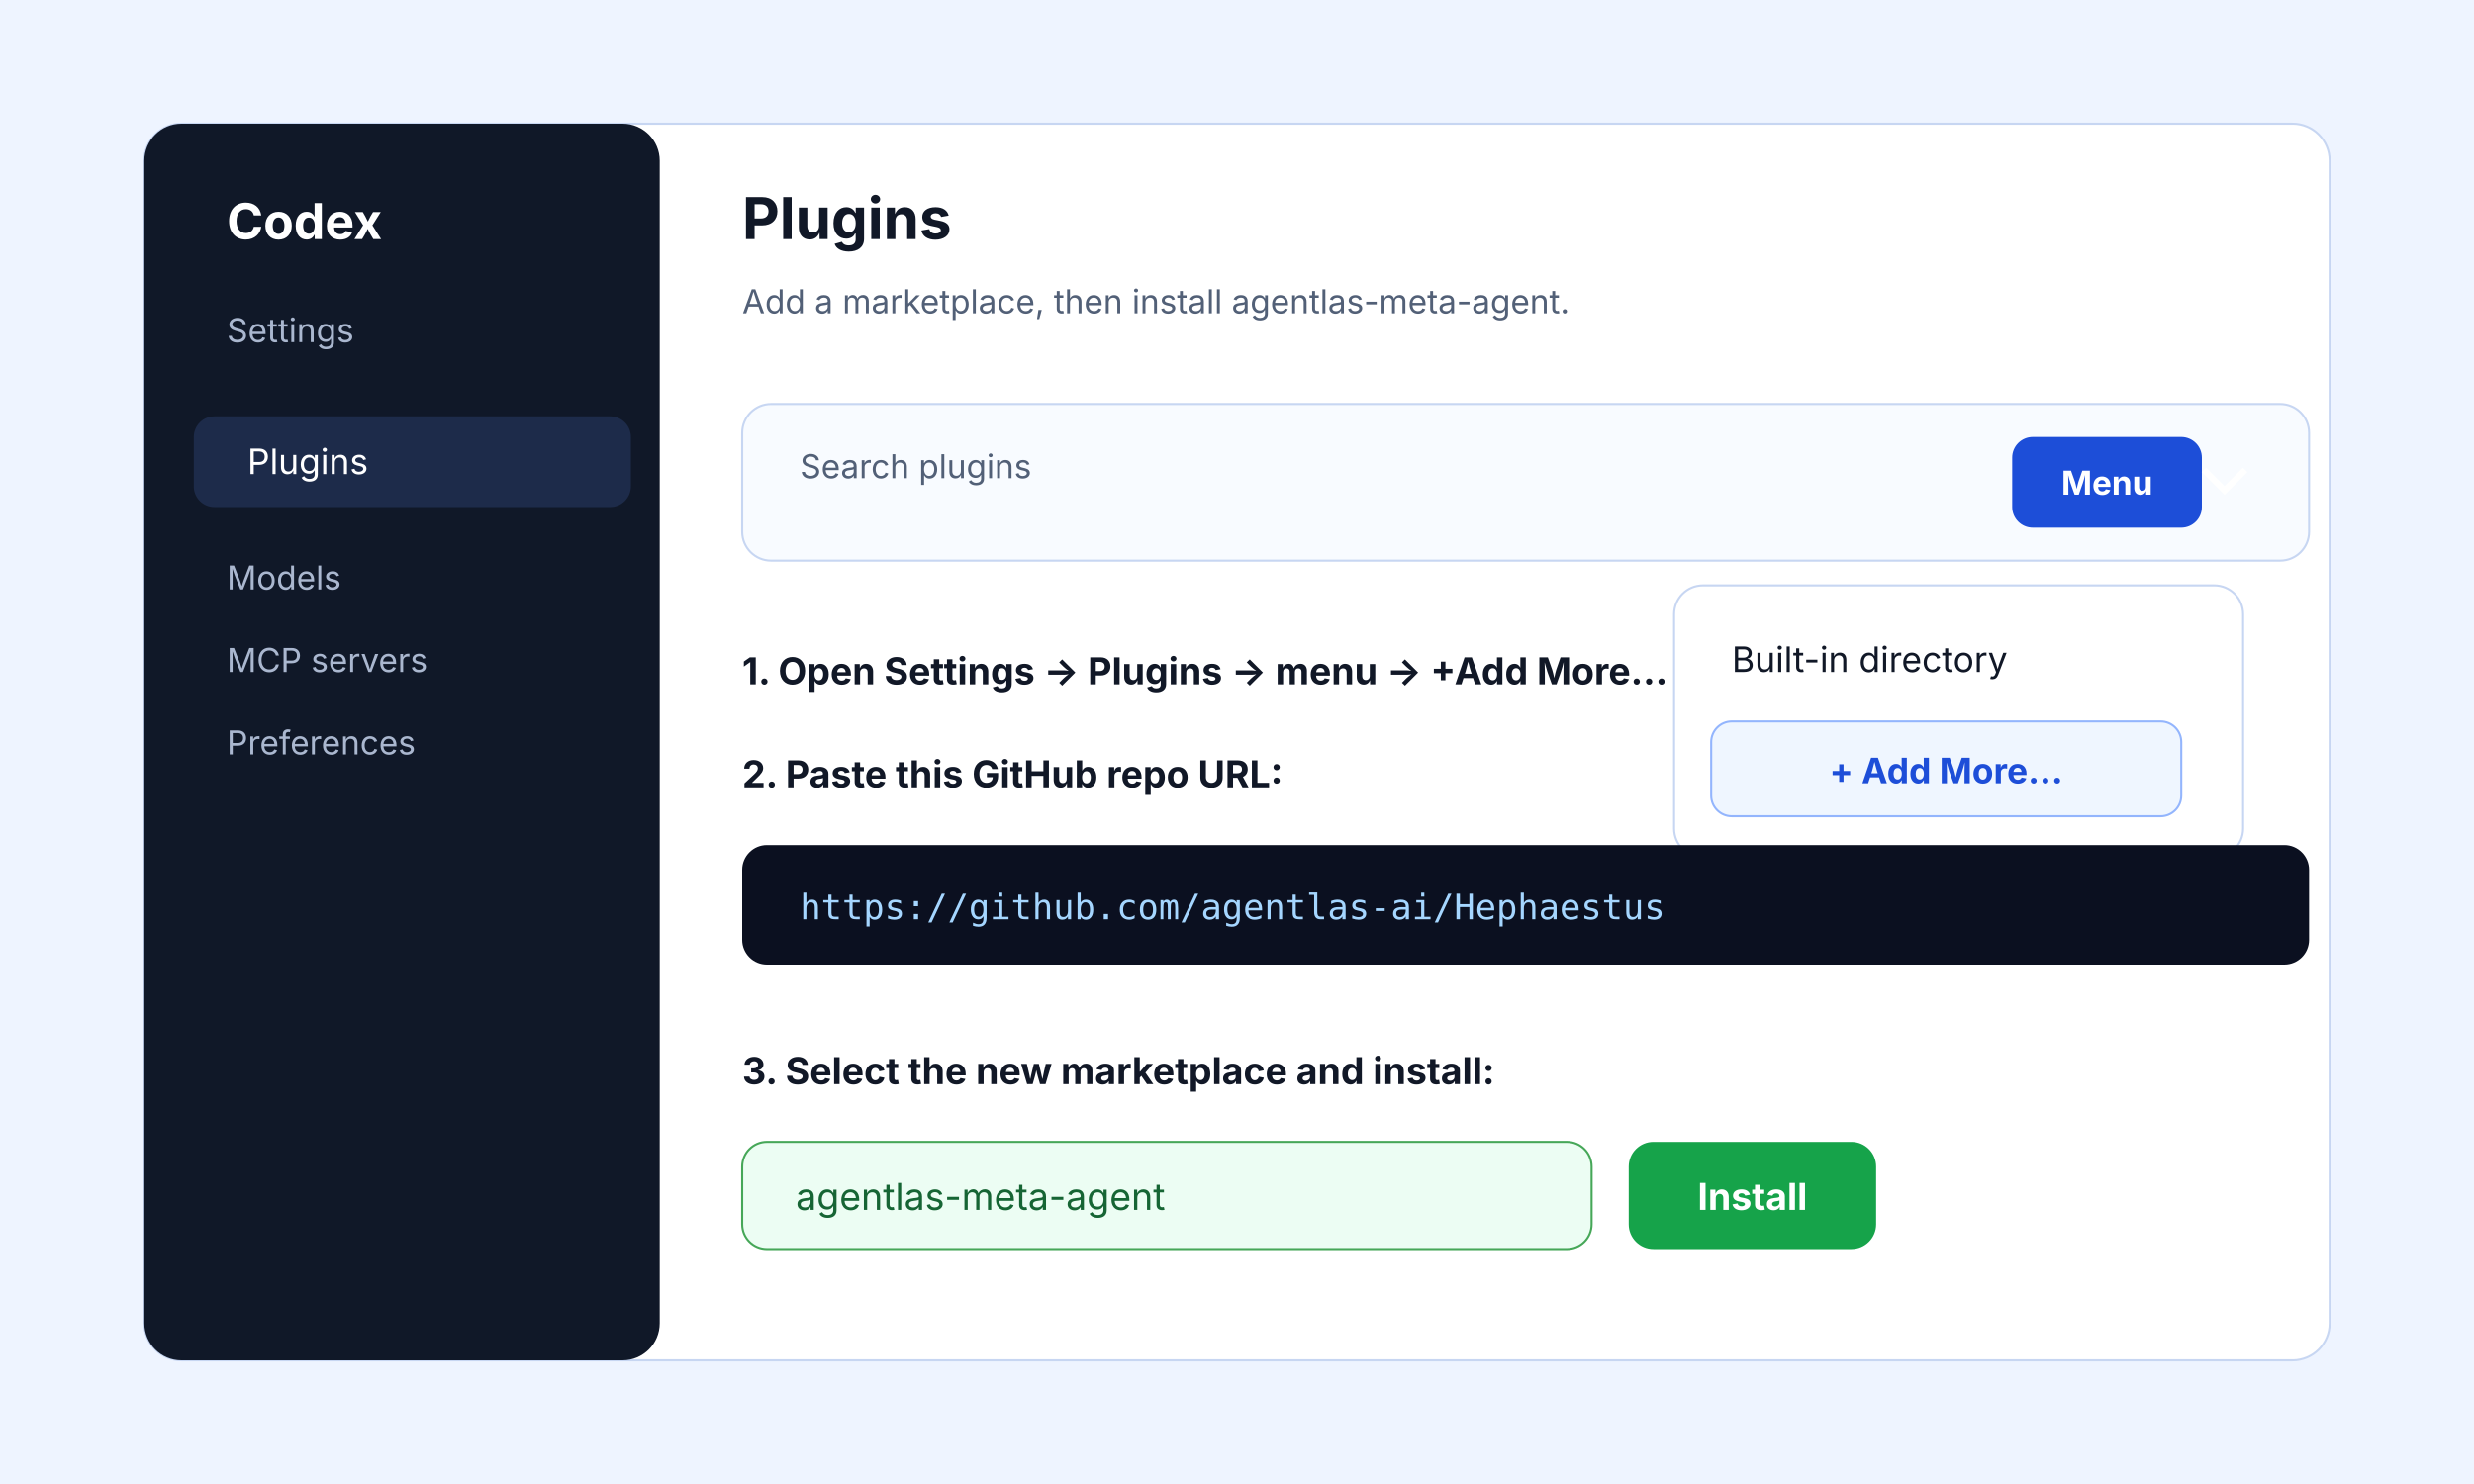
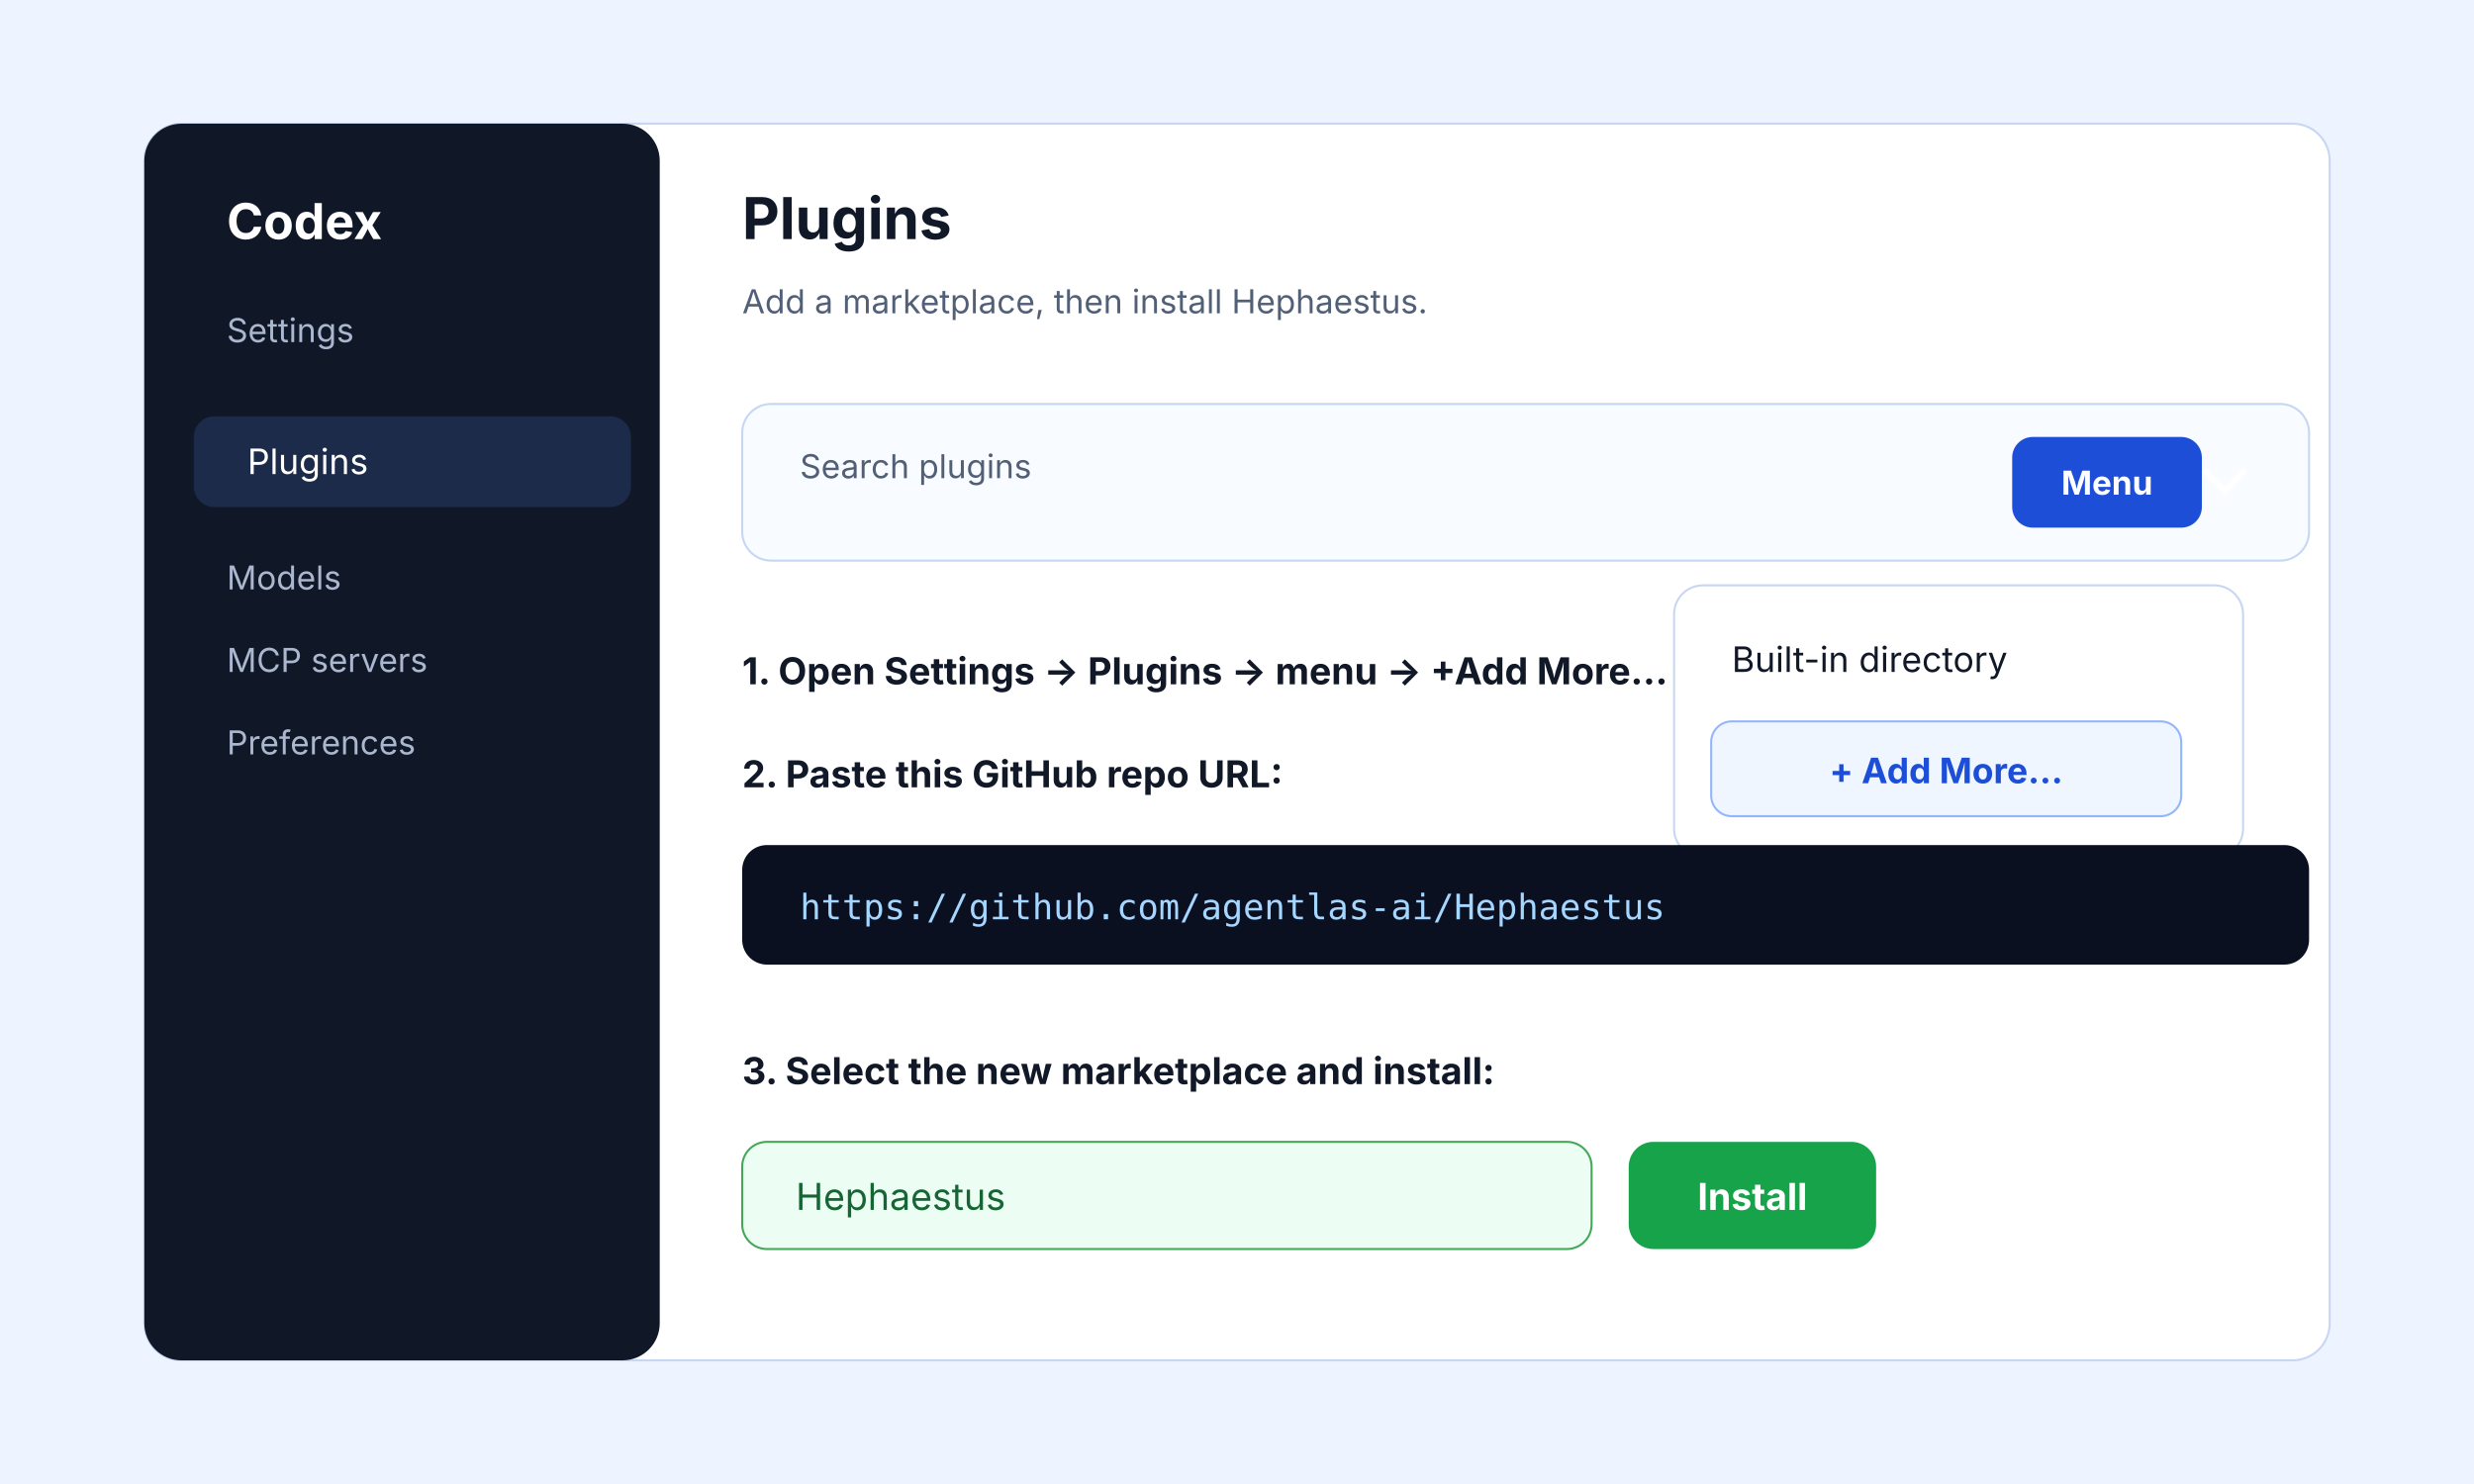
<svg xmlns="http://www.w3.org/2000/svg" width="1200" height="720" viewBox="0 0 1200 720" role="img" aria-labelledby="title desc">
  <rect width="1200" height="720" fill="#eef4ff" />
  <rect x="70" y="60" width="1060" height="600" rx="18" fill="#ffffff" stroke="#c7d6f2" />
  <rect x="70" y="60" width="250" height="600" rx="18" fill="#101828" />
  <text x="110" y="116" font-family="Inter, Arial, sans-serif" font-size="24" font-weight="700" fill="#ffffff">Codex</text>
  <text x="110" y="166" font-family="Inter, Arial, sans-serif" font-size="16" fill="#aab7cf">Settings</text>
  <rect x="94" y="202" width="212" height="44" rx="10" fill="#1d2b4a" />
  <text x="120" y="230" font-family="Inter, Arial, sans-serif" font-size="17" fill="#ffffff">Plugins</text>
  <text x="110" y="286" font-family="Inter, Arial, sans-serif" font-size="16" fill="#aab7cf">Models</text>
  <text x="110" y="326" font-family="Inter, Arial, sans-serif" font-size="16" fill="#aab7cf">MCP servers</text>
  <text x="110" y="366" font-family="Inter, Arial, sans-serif" font-size="16" fill="#aab7cf">Preferences</text>
  <text x="360" y="116" font-family="Inter, Arial, sans-serif" font-size="28" font-weight="700" fill="#111827">Plugins</text>
-   <text x="360" y="152" font-family="Inter, Arial, sans-serif" font-size="16" fill="#526077">Add a marketplace, then install agentlas-meta-agent.</text>
+   <text x="360" y="152" font-family="Inter, Arial, sans-serif" font-size="16" fill="#526077">Add a marketplace, then install Hephaestus.</text>
  <rect x="360" y="196" width="760" height="76" rx="14" fill="#f8fbff" stroke="#c7d6f2" />
  <text x="388" y="232" font-family="Inter, Arial, sans-serif" font-size="16" fill="#526077">Search plugins</text>
  <rect x="976" y="212" width="92" height="44" rx="10" fill="#1d4ed8" />
  <text x="1022" y="240" text-anchor="middle" font-family="Inter, Arial, sans-serif" font-size="16" font-weight="700" fill="#ffffff">Menu</text>
  <path d="M1069 228 l10 10 l10 -10" fill="none" stroke="#ffffff" stroke-width="3" />
  <rect x="812" y="284" width="276" height="132" rx="14" fill="#ffffff" stroke="#c7d6f2" />
  <text x="840" y="326" font-family="Inter, Arial, sans-serif" font-size="17" fill="#111827">Built-in directory</text>
  <rect x="830" y="350" width="228" height="46" rx="10" fill="#eff6ff" stroke="#93b5fd" />
  <text x="944" y="380" text-anchor="middle" font-family="Inter, Arial, sans-serif" font-size="17" font-weight="700" fill="#1d4ed8">+ Add More...</text>
  <text x="360" y="332" font-family="Inter, Arial, sans-serif" font-size="18" font-weight="700" fill="#111827">1. Open Settings -&gt; Plugins -&gt; menu -&gt; +Add More...</text>
  <text x="360" y="382" font-family="Inter, Arial, sans-serif" font-size="18" font-weight="700" fill="#111827">2. Paste this GitHub repo URL:</text>
  <rect x="360" y="410" width="760" height="58" rx="12" fill="#0b1020" />
  <text x="388" y="446" font-family="Menlo, Consolas, monospace" font-size="17" fill="#a5d6ff">https://github.com/agentlas-ai/Hephaestus</text>
  <text x="360" y="526" font-family="Inter, Arial, sans-serif" font-size="18" font-weight="700" fill="#111827">3. Select the new marketplace and install:</text>
  <rect x="360" y="554" width="412" height="52" rx="12" fill="#ecfdf3" stroke="#46a758" />
-   <text x="386" y="587" font-family="Inter, Arial, sans-serif" font-size="18" fill="#166534">agentlas-meta-agent</text>
+   <text x="386" y="587" font-family="Inter, Arial, sans-serif" font-size="18" fill="#166534">Hephaestus</text>
  <rect x="790" y="554" width="120" height="52" rx="12" fill="#16a34a" />
  <text x="850" y="587" text-anchor="middle" font-family="Inter, Arial, sans-serif" font-size="18" font-weight="700" fill="#ffffff">Install</text>
</svg>
